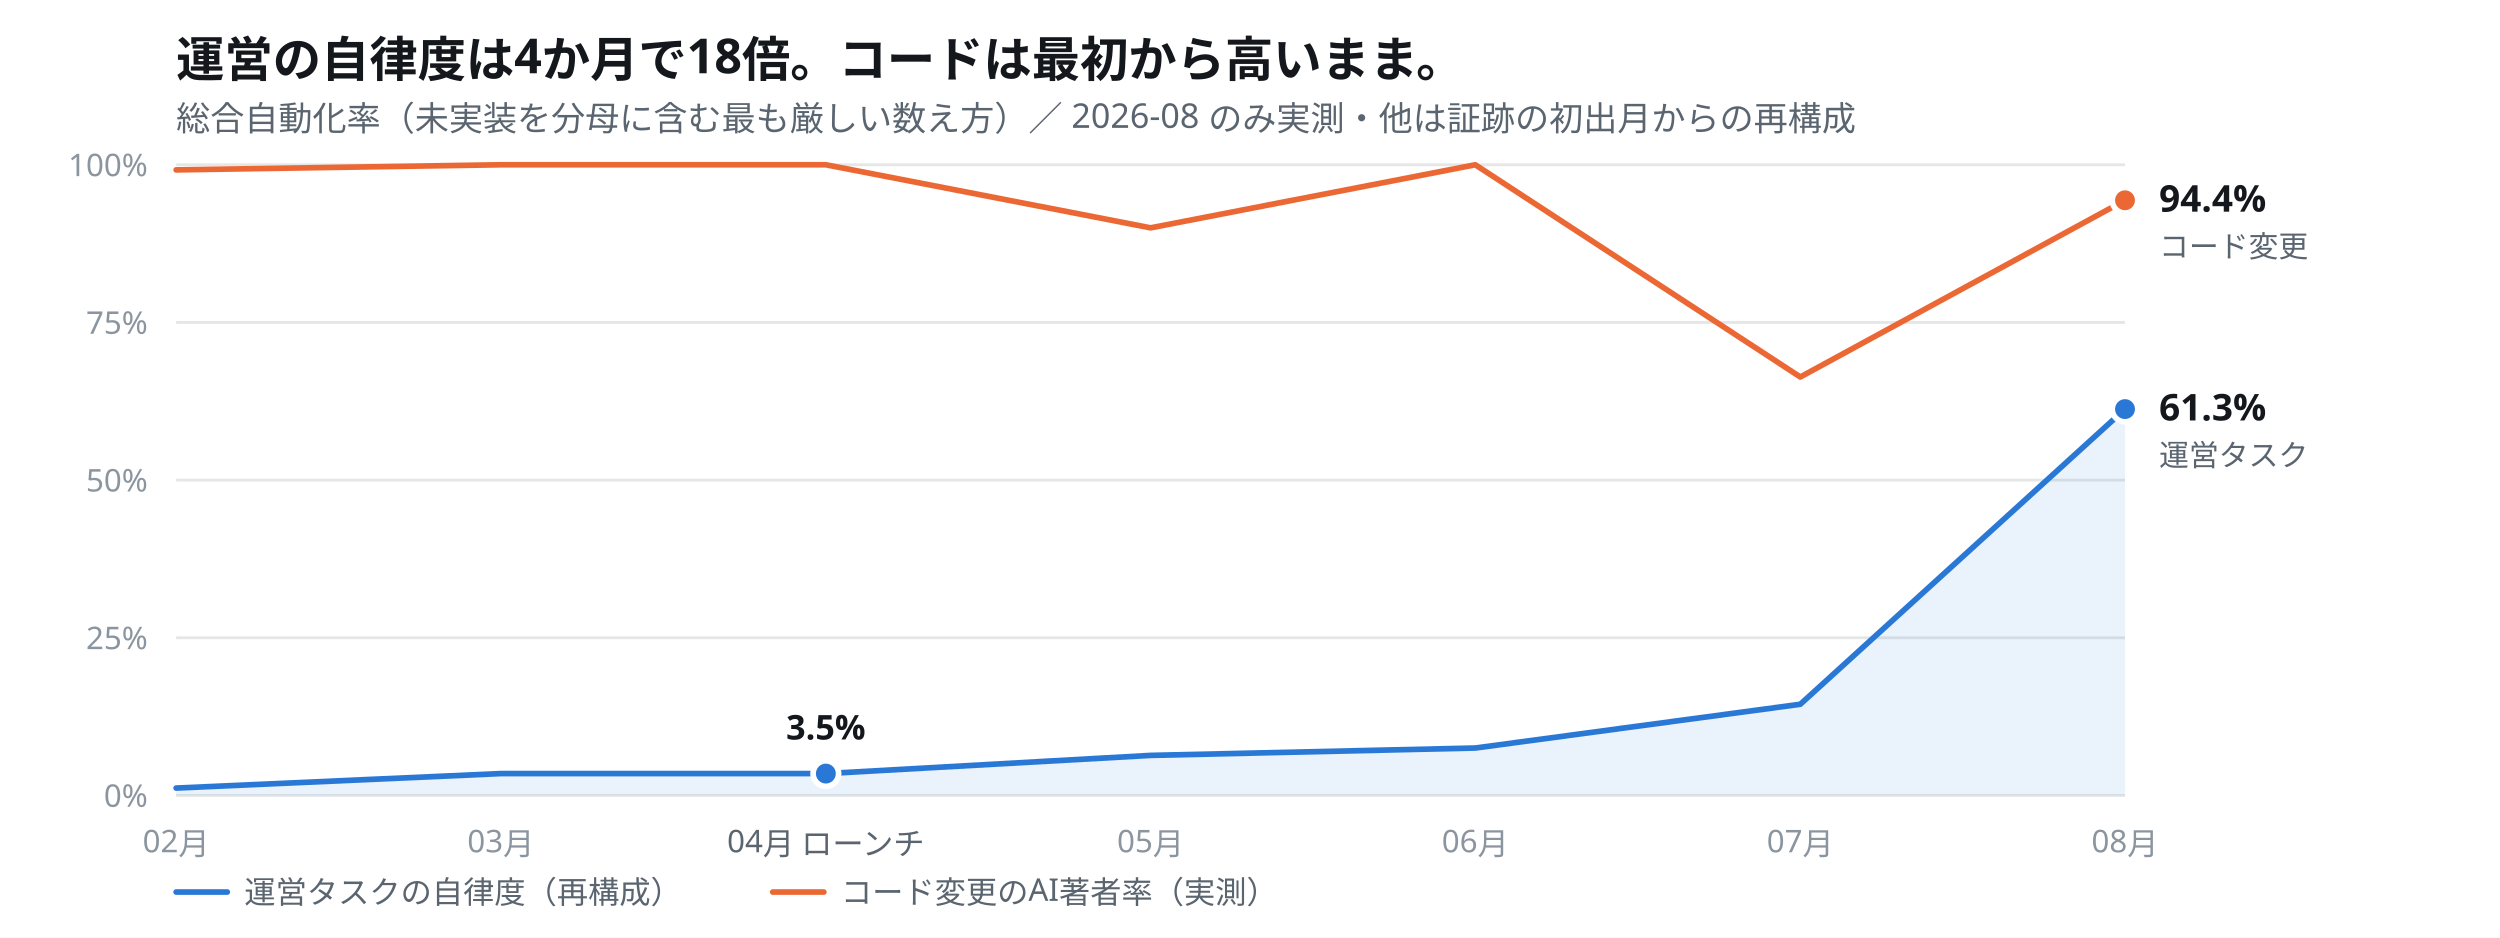
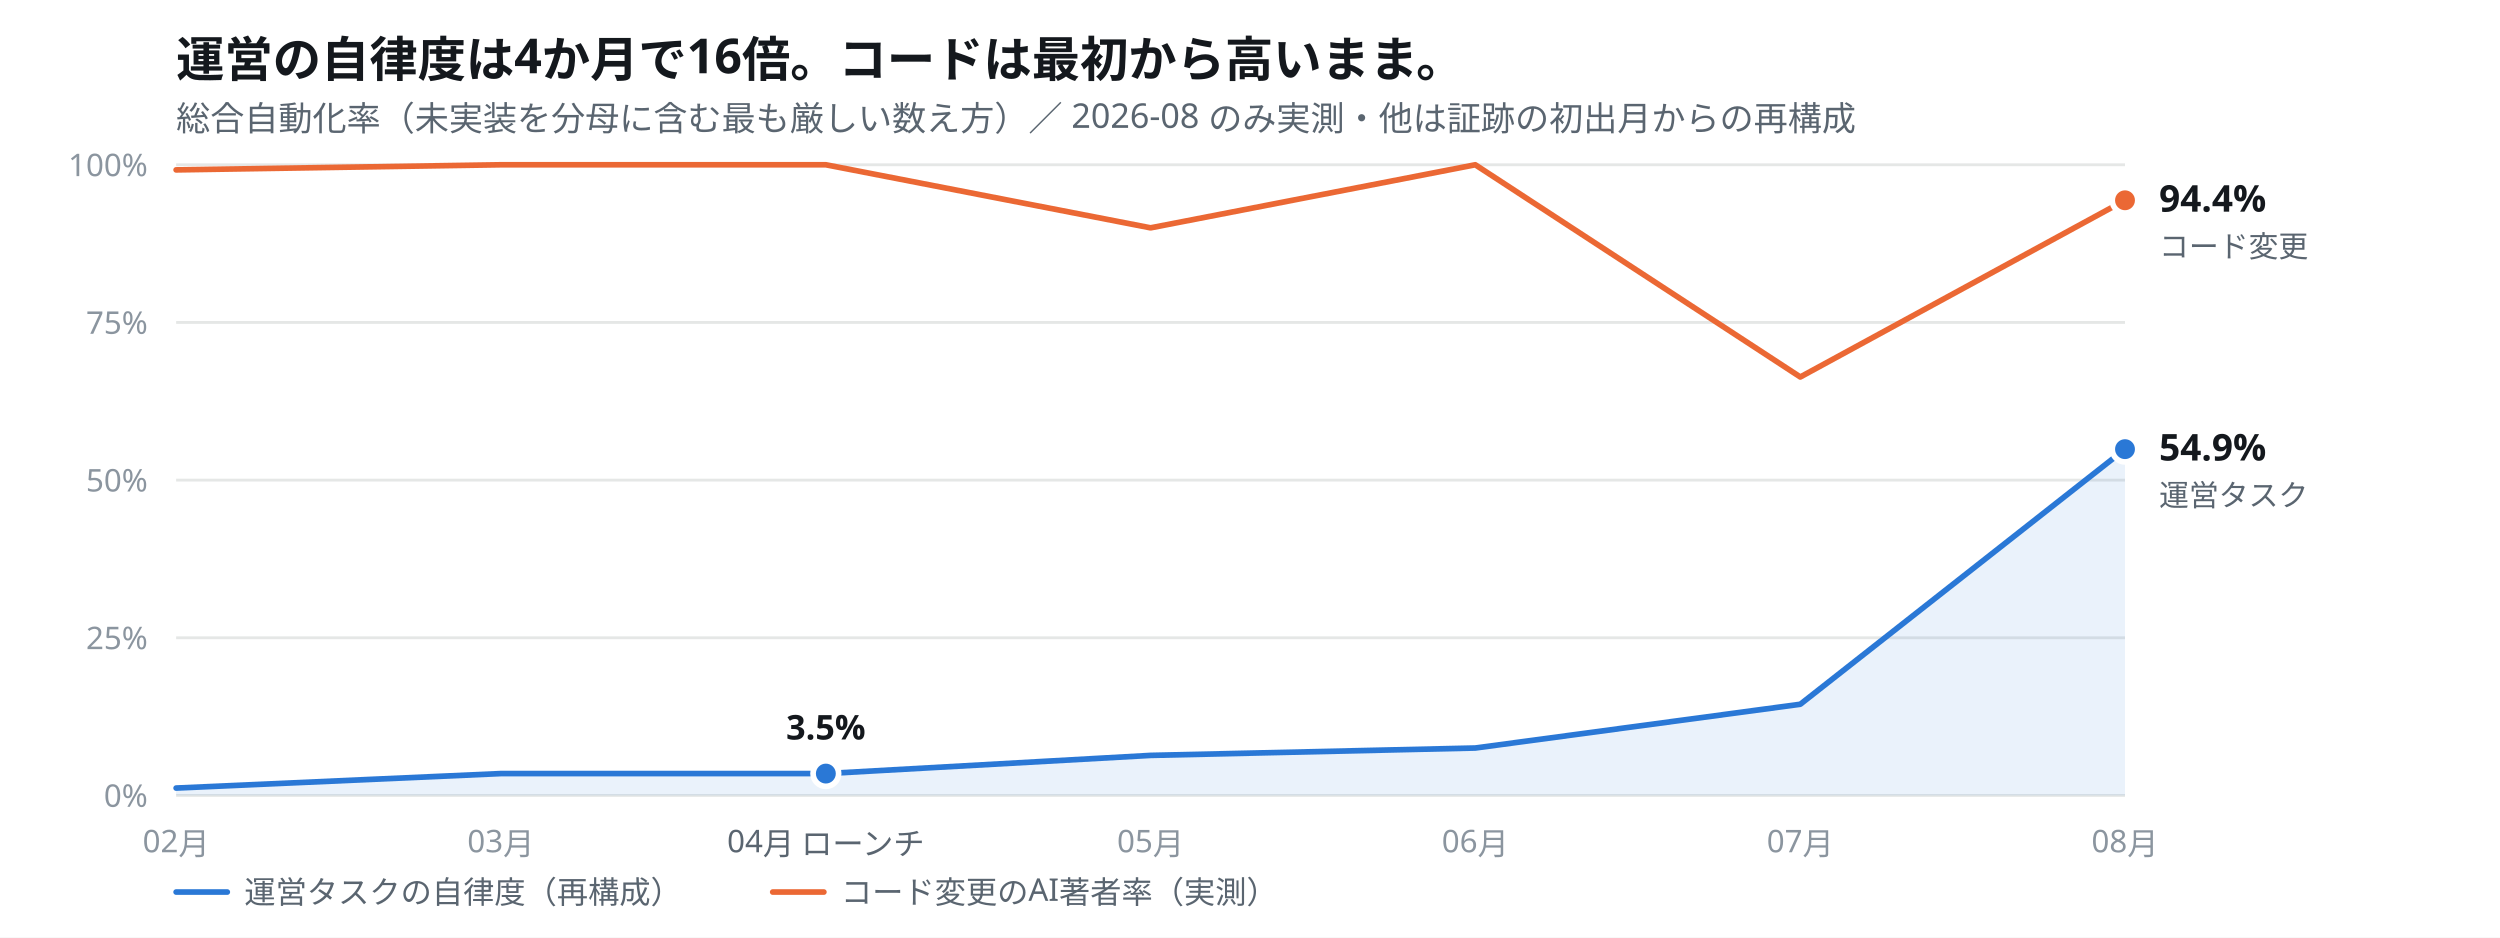
<svg xmlns="http://www.w3.org/2000/svg" viewBox="0 0 880 330" width="880" height="330" font-family="'Zen Kaku Gothic New','Hiragino Sans','Noto Sans JP',sans-serif" role="img" aria-label="運営タスクの自律度とコード変更のAI比率の月次推移">
  <rect width="880" height="330" fill="#ffffff" />
-   <text x="62" y="27" fill="#14181d" font-size="17" font-weight="700">運営の自律度は4か月で18倍。コードは最初から高いまま。</text>
+   <text x="62" y="27" fill="#14181d" font-size="17" font-weight="700">運営の自律度は4か月で16倍。コードは最初から高いまま。</text>
  <text x="62" y="46" fill="#5a6570" font-size="12">総合自動化率（未実装を分母に含む最も厳しい数え方）／ 2026-08 のみ実測・他は証跡の初出月からの再構成</text>
  <line x1="62" y1="280.0" x2="748" y2="280.0" stroke="#e5e7e6" stroke-width="1" />
  <text x="52" y="284.0" fill="#8b959f" font-size="11" text-anchor="end" font-variant-numeric="tabular-nums">0%</text>
  <line x1="62" y1="224.5" x2="748" y2="224.5" stroke="#e5e7e6" stroke-width="1" />
  <text x="52" y="228.5" fill="#8b959f" font-size="11" text-anchor="end" font-variant-numeric="tabular-nums">25%</text>
  <line x1="62" y1="169.0" x2="748" y2="169.0" stroke="#e5e7e6" stroke-width="1" />
  <text x="52" y="173.0" fill="#8b959f" font-size="11" text-anchor="end" font-variant-numeric="tabular-nums">50%</text>
  <line x1="62" y1="113.5" x2="748" y2="113.5" stroke="#e5e7e6" stroke-width="1" />
  <text x="52" y="117.5" fill="#8b959f" font-size="11" text-anchor="end" font-variant-numeric="tabular-nums">75%</text>
  <line x1="62" y1="58.0" x2="748" y2="58.0" stroke="#e5e7e6" stroke-width="1" />
  <text x="52" y="62.0" fill="#8b959f" font-size="11" text-anchor="end" font-variant-numeric="tabular-nums">100%</text>
  <text x="62.0" y="300" fill="#8b959f" font-size="11" text-anchor="middle">02月</text>
  <text x="176.3" y="300" fill="#8b959f" font-size="11" text-anchor="middle">03月</text>
  <text x="290.7" y="300" fill="#5a6570" font-size="11" text-anchor="middle">04月 ローンチ</text>
  <text x="405.0" y="300" fill="#8b959f" font-size="11" text-anchor="middle">05月</text>
  <text x="519.3" y="300" fill="#8b959f" font-size="11" text-anchor="middle">06月</text>
  <text x="633.7" y="300" fill="#8b959f" font-size="11" text-anchor="middle">07月</text>
  <text x="748.0" y="300" fill="#8b959f" font-size="11" text-anchor="middle">08月</text>
-   <polygon points="62,280 62.0,277.4 176.3,272.3 290.7,272.3 405.0,265.9 519.3,263.3 633.7,247.9 748.0,144.0 748,280" fill="#2a78d6" fill-opacity="0.1" />
+   <polygon points="62,280 62.0,277.4 176.3,272.3 290.7,272.3 405.0,265.9 519.3,263.3 633.7,247.9 748.0,158.1 748,280" fill="#2a78d6" fill-opacity="0.1" />
  <polyline points="62.0,59.8 176.3,58.0 290.7,58.0 405.0,80.2 519.3,58.0 633.7,132.7 748.0,70.5" fill="none" stroke="#eb6834" stroke-width="2" stroke-linejoin="round" stroke-linecap="round" />
-   <polyline points="62.0,277.4 176.3,272.3 290.7,272.3 405.0,265.9 519.3,263.3 633.7,247.9 748.0,144.0" fill="none" stroke="#2a78d6" stroke-width="2" stroke-linejoin="round" stroke-linecap="round" />
-   <circle cx="748.0" cy="144.0" r="4.5" fill="#2a78d6" stroke="#ffffff" stroke-width="2" />
+   <polyline points="62.0,277.4 176.3,272.3 290.7,272.3 405.0,265.9 519.3,263.3 633.7,247.9 748.0,158.1" fill="none" stroke="#2a78d6" stroke-width="2" stroke-linejoin="round" stroke-linecap="round" />
+   <circle cx="748.0" cy="158.1" r="4.5" fill="#2a78d6" stroke="#ffffff" stroke-width="2" />
  <circle cx="748.0" cy="70.5" r="4.5" fill="#eb6834" stroke="#ffffff" stroke-width="2" />
  <circle cx="290.7" cy="272.3" r="4.5" fill="#2a78d6" stroke="#ffffff" stroke-width="2" />
-   <text x="760" y="148.0" fill="#14181d" font-size="13" font-weight="700" font-variant-numeric="tabular-nums">61.3%</text>
-   <text x="760" y="164.0" fill="#5a6570" font-size="10.5">運営タスク</text>
+   <text x="760" y="162.1" fill="#14181d" font-size="13" font-weight="700" font-variant-numeric="tabular-nums">54.9%</text>
+   <text x="760" y="178.1" fill="#5a6570" font-size="10.5">運営タスク</text>
  <text x="760" y="74.5" fill="#14181d" font-size="13" font-weight="700" font-variant-numeric="tabular-nums">94.4%</text>
  <text x="760" y="90.5" fill="#5a6570" font-size="10.5">コード変更</text>
  <text x="290.7" y="260.3" fill="#14181d" font-size="12" font-weight="700" text-anchor="middle" font-variant-numeric="tabular-nums">3.5%</text>
  <line x1="62" y1="314" x2="80" y2="314" stroke="#2a78d6" stroke-width="2" stroke-linecap="round" />
  <text x="86" y="318" fill="#5a6570" font-size="11">運営タスクの自律度（再構成）</text>
  <line x1="272" y1="314" x2="290" y2="314" stroke="#eb6834" stroke-width="2" stroke-linecap="round" />
  <text x="296" y="318" fill="#5a6570" font-size="11">コード変更のAI著者率（実測）</text>
</svg>
